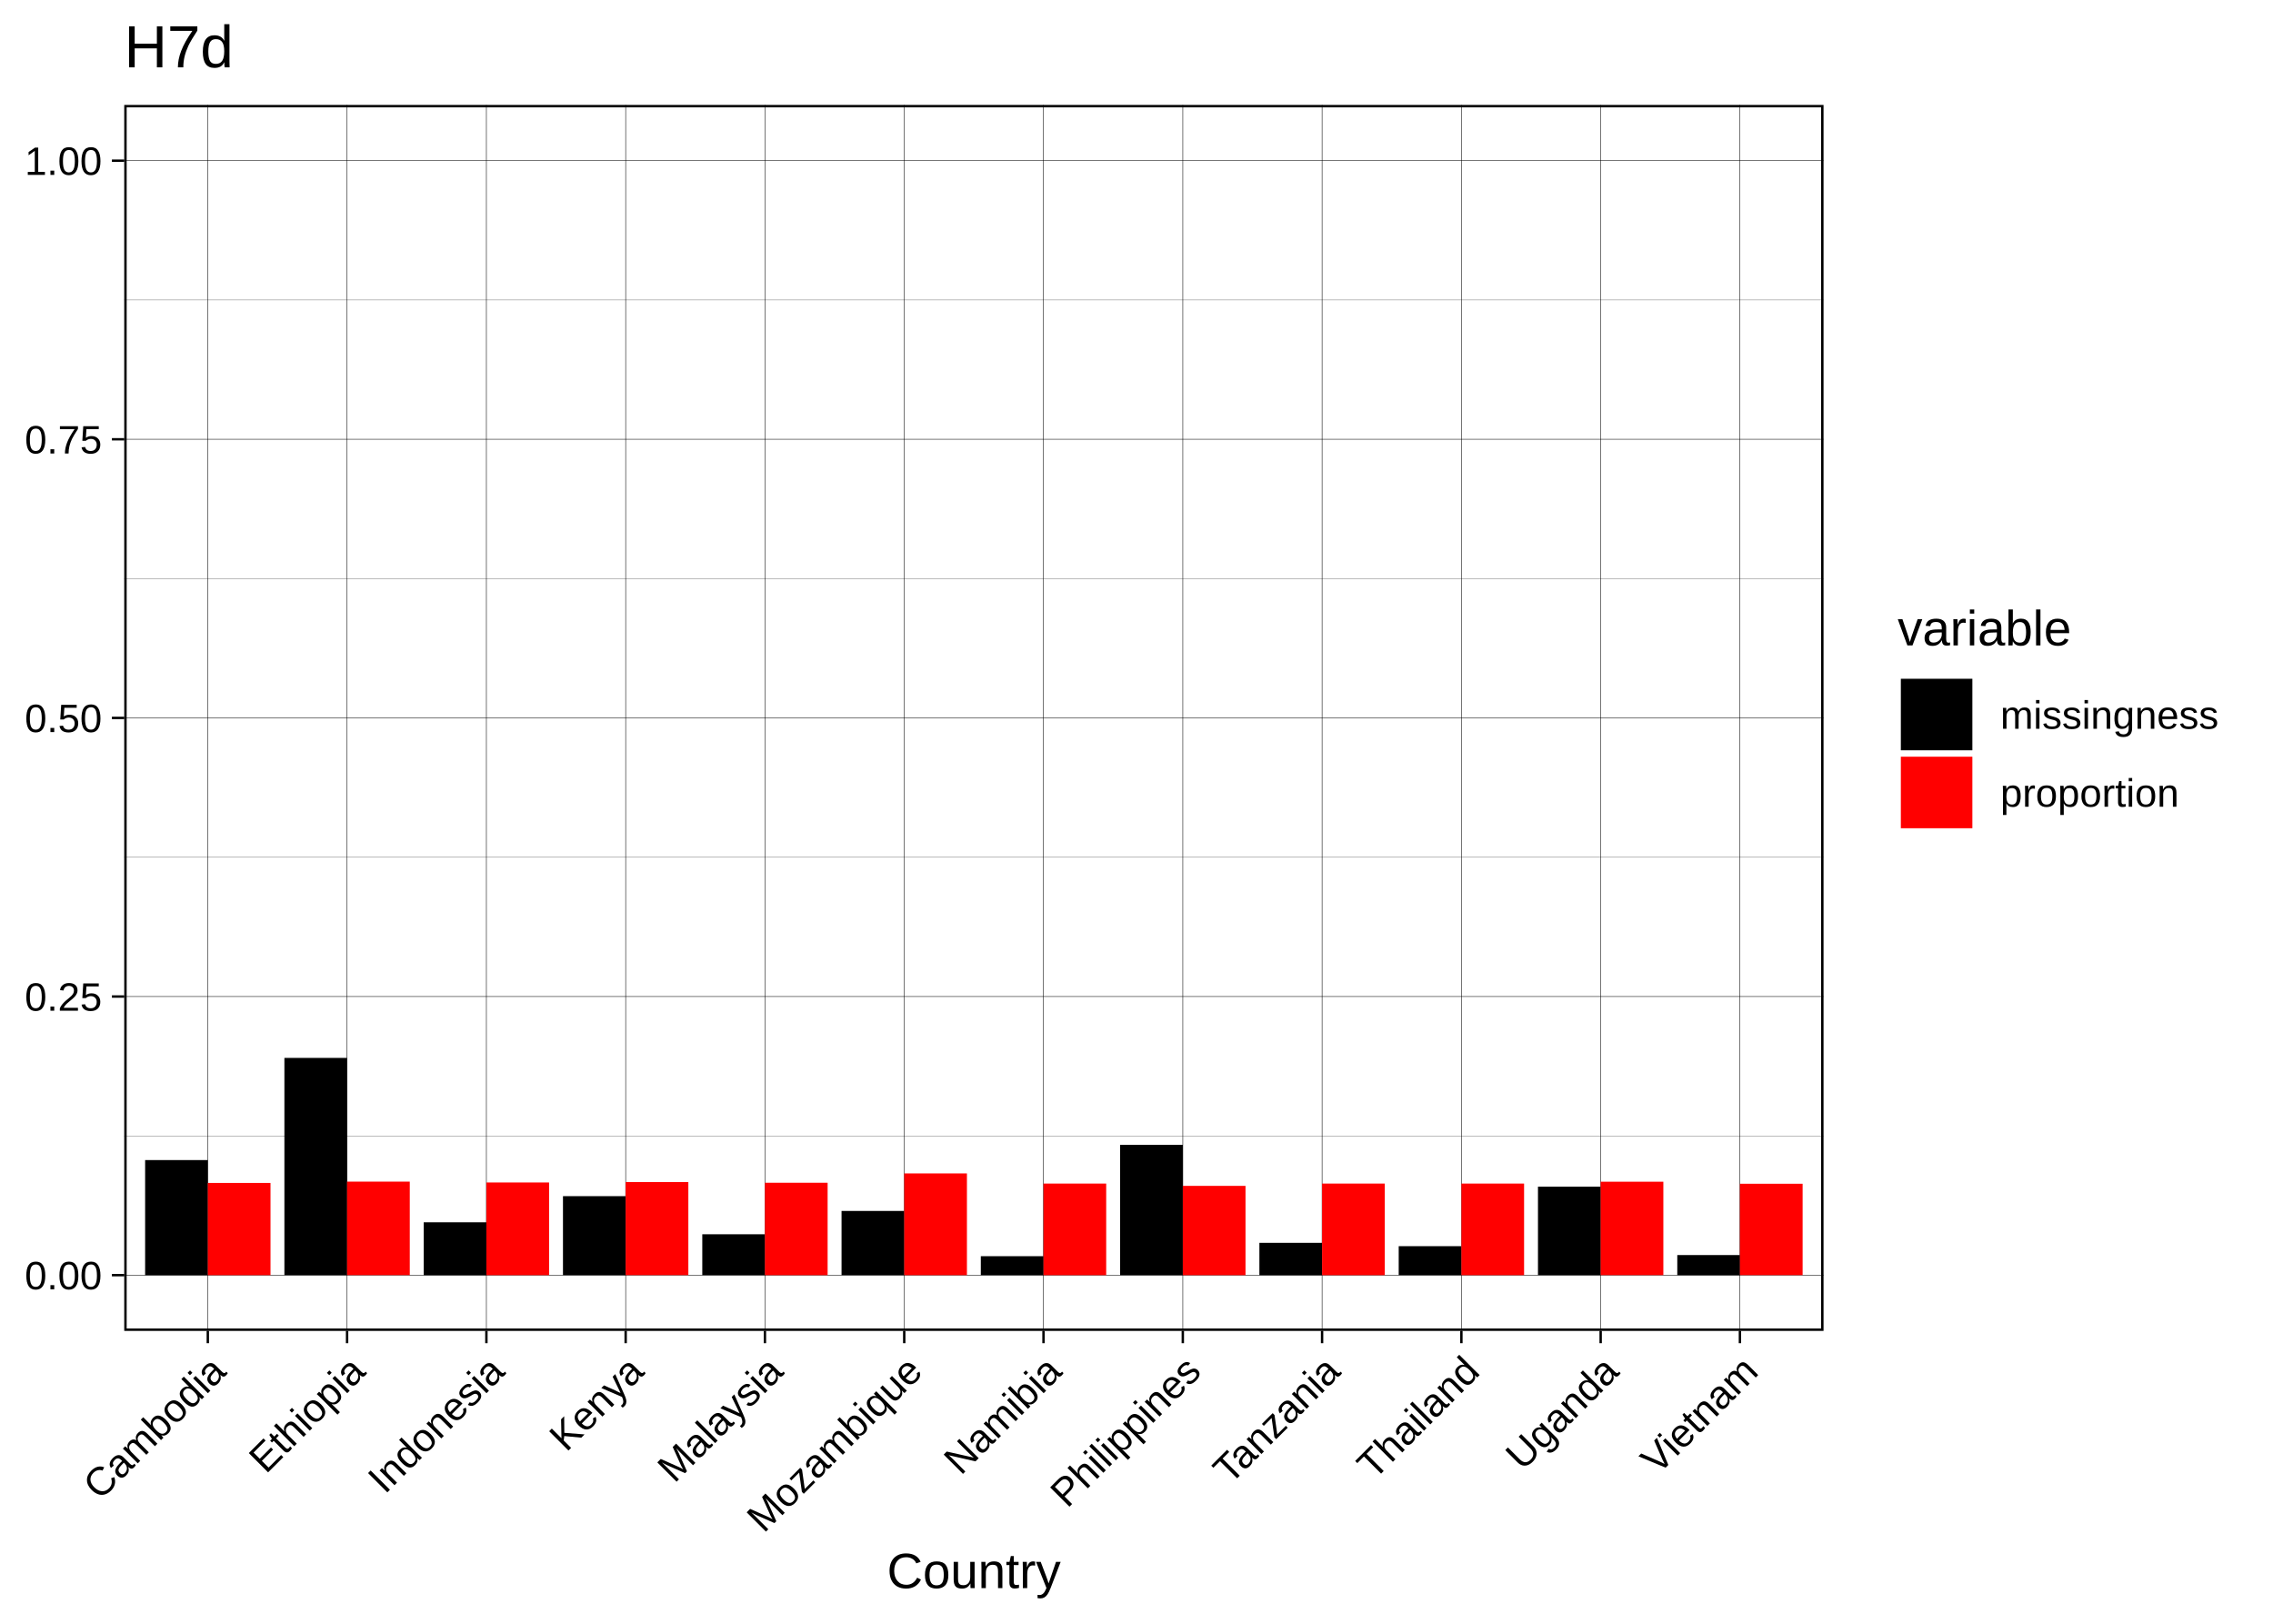
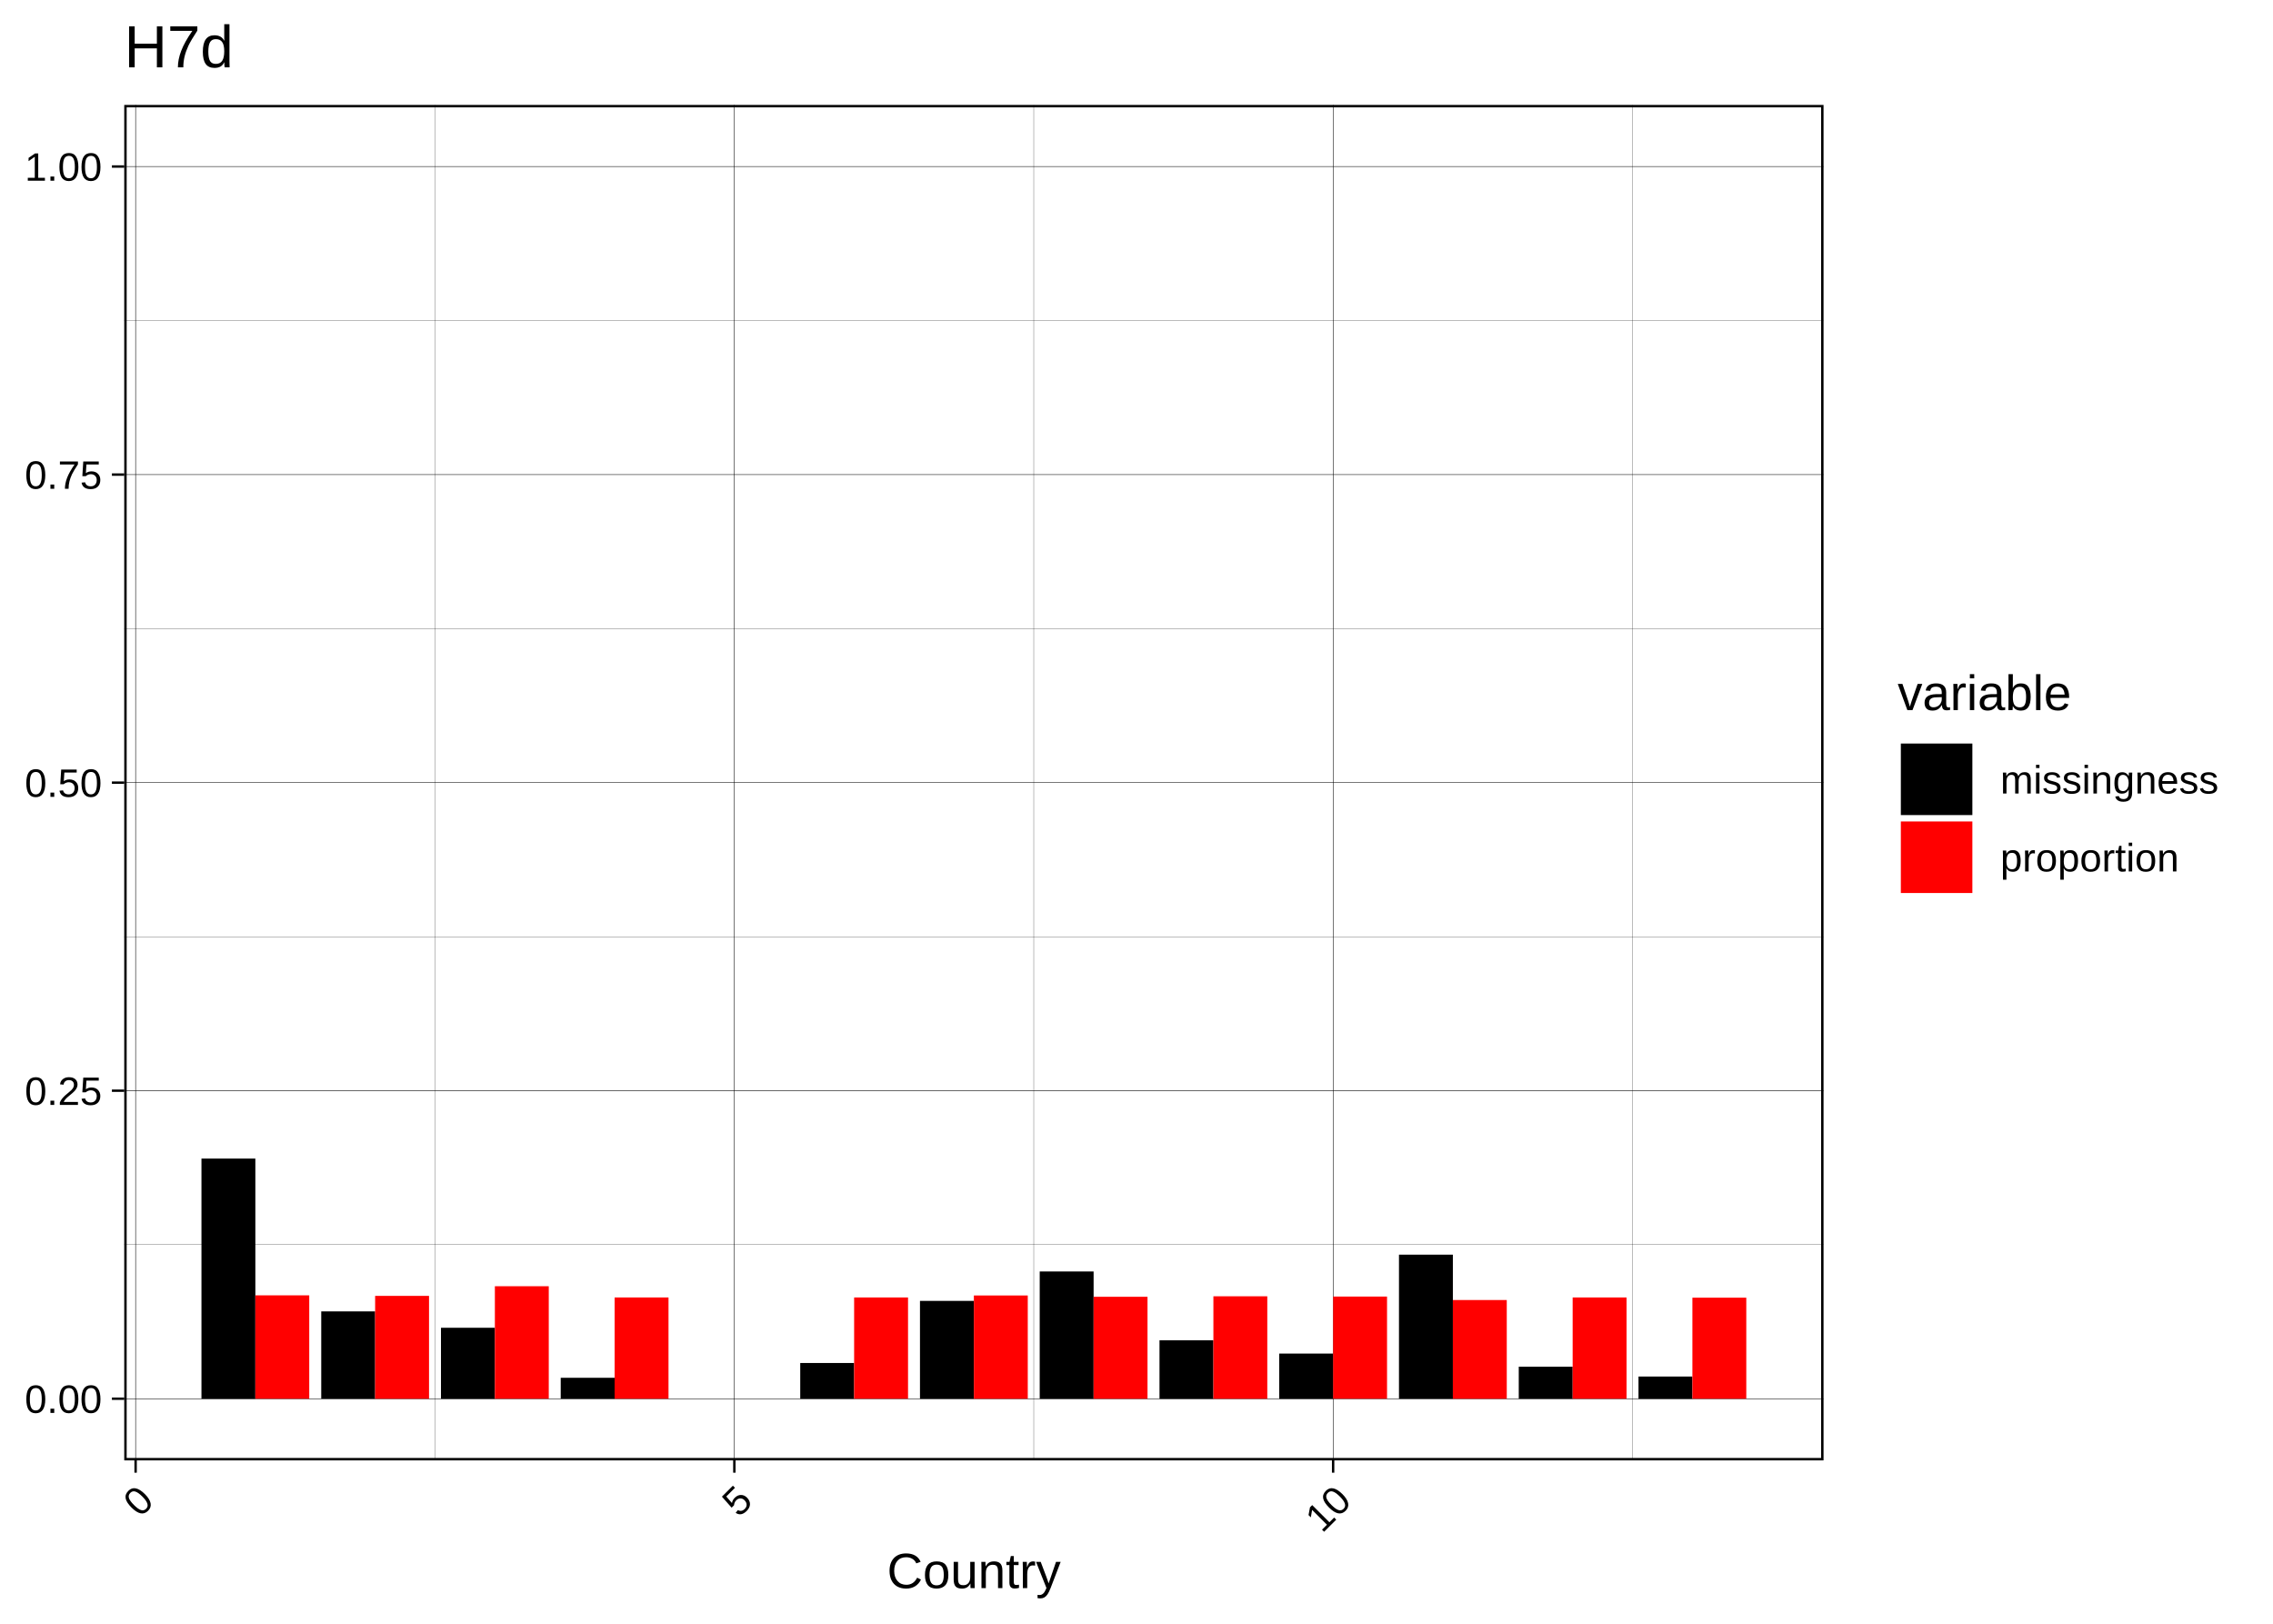
<svg xmlns="http://www.w3.org/2000/svg" class="svglite" width="504.00pt" height="360.00pt" viewBox="0 0 504.00 360.00">
  <defs>
    <style type="text/css">
    .svglite line, .svglite polyline, .svglite polygon, .svglite path, .svglite rect, .svglite circle {
      fill: none;
      stroke: #000000;
      stroke-linecap: round;
      stroke-linejoin: round;
      stroke-miterlimit: 10.00;
    }
    .svglite text {
      white-space: pre;
    }
  </style>
  </defs>
  <rect width="100%" height="100%" style="stroke: none; fill: #FFFFFF;" />
  <defs>
    <clipPath id="cpMC4wMHw1MDQuMDB8MC4wMHwzNjAuMDA=">
      <rect x="0.00" y="0.00" width="504.00" height="360.00" />
    </clipPath>
  </defs>
  <g clip-path="url(#cpMC4wMHw1MDQuMDB8MC4wMHwzNjAuMDA=)">
    <rect x="0" y="0.00" width="504.00" height="360.00" style="stroke-width: 1.07; stroke: #FFFFFF; fill: #FFFFFF;" />
  </g>
  <defs>
-     <clipPath id="cpMjcuNTV8NDA0LjMzfDIzLjI3fDI5NS4wNw==">
-       <rect x="27.55" y="23.27" width="376.79" height="271.80" />
+     <clipPath id="cpMjcuNTV8NDA0LjMzfDIzLjI3fDMyMy43Nw==">
+       <rect x="27.55" y="23.27" width="376.79" height="300.51" />
    </clipPath>
  </defs>
-   <g clip-path="url(#cpMjcuNTV8NDA0LjMzfDIzLjI3fDI5NS4wNw==)">
-     <rect x="27.55" y="23.27" width="376.79" height="271.80" style="stroke-width: 1.07; stroke: none; fill: #FFFFFF;" />
-     <polyline points="27.55,251.83 404.33,251.83 " style="stroke-width: 0.053; stroke-linecap: butt;" />
-     <polyline points="27.55,190.05 404.33,190.05 " style="stroke-width: 0.053; stroke-linecap: butt;" />
-     <polyline points="27.55,128.28 404.33,128.28 " style="stroke-width: 0.053; stroke-linecap: butt;" />
-     <polyline points="27.55,66.51 404.33,66.51 " style="stroke-width: 0.053; stroke-linecap: butt;" />
-     <polyline points="27.55,282.71 404.33,282.71 " style="stroke-width: 0.11; stroke-linecap: butt;" />
-     <polyline points="27.55,220.94 404.33,220.94 " style="stroke-width: 0.11; stroke-linecap: butt;" />
-     <polyline points="27.55,159.17 404.33,159.17 " style="stroke-width: 0.11; stroke-linecap: butt;" />
-     <polyline points="27.55,97.39 404.33,97.39 " style="stroke-width: 0.11; stroke-linecap: butt;" />
-     <polyline points="27.55,35.62 404.33,35.62 " style="stroke-width: 0.11; stroke-linecap: butt;" />
-     <polyline points="46.08,295.07 46.08,23.27 " style="stroke-width: 0.11; stroke-linecap: butt;" />
-     <polyline points="76.96,295.07 76.96,23.27 " style="stroke-width: 0.11; stroke-linecap: butt;" />
-     <polyline points="107.85,295.07 107.85,23.27 " style="stroke-width: 0.11; stroke-linecap: butt;" />
-     <polyline points="138.73,295.07 138.73,23.27 " style="stroke-width: 0.11; stroke-linecap: butt;" />
-     <polyline points="169.61,295.07 169.61,23.27 " style="stroke-width: 0.11; stroke-linecap: butt;" />
-     <polyline points="200.50,295.07 200.50,23.27 " style="stroke-width: 0.11; stroke-linecap: butt;" />
-     <polyline points="231.38,295.07 231.38,23.27 " style="stroke-width: 0.11; stroke-linecap: butt;" />
-     <polyline points="262.27,295.07 262.27,23.27 " style="stroke-width: 0.11; stroke-linecap: butt;" />
-     <polyline points="293.15,295.07 293.15,23.27 " style="stroke-width: 0.11; stroke-linecap: butt;" />
-     <polyline points="324.04,295.07 324.04,23.27 " style="stroke-width: 0.11; stroke-linecap: butt;" />
-     <polyline points="354.92,295.07 354.92,23.27 " style="stroke-width: 0.11; stroke-linecap: butt;" />
-     <polyline points="385.80,295.07 385.80,23.27 " style="stroke-width: 0.11; stroke-linecap: butt;" />
-     <rect x="63.06" y="234.55" width="13.90" height="48.16" style="stroke-width: 1.07; stroke: none; stroke-linecap: butt; stroke-linejoin: miter; fill: #000000;" />
-     <rect x="124.83" y="265.20" width="13.90" height="17.51" style="stroke-width: 1.07; stroke: none; stroke-linecap: butt; stroke-linejoin: miter; fill: #000000;" />
-     <rect x="186.60" y="268.48" width="13.90" height="14.23" style="stroke-width: 1.07; stroke: none; stroke-linecap: butt; stroke-linejoin: miter; fill: #000000;" />
-     <rect x="217.48" y="278.51" width="13.90" height="4.20" style="stroke-width: 1.07; stroke: none; stroke-linecap: butt; stroke-linejoin: miter; fill: #000000;" />
-     <rect x="279.25" y="275.55" width="13.90" height="7.17" style="stroke-width: 1.07; stroke: none; stroke-linecap: butt; stroke-linejoin: miter; fill: #000000;" />
-     <rect x="341.02" y="263.09" width="13.90" height="19.62" style="stroke-width: 1.07; stroke: none; stroke-linecap: butt; stroke-linejoin: miter; fill: #000000;" />
-     <rect x="32.18" y="257.20" width="13.90" height="25.52" style="stroke-width: 1.07; stroke: none; stroke-linecap: butt; stroke-linejoin: miter; fill: #000000;" />
-     <rect x="93.95" y="271.00" width="13.90" height="11.72" style="stroke-width: 1.07; stroke: none; stroke-linecap: butt; stroke-linejoin: miter; fill: #000000;" />
-     <rect x="155.72" y="273.65" width="13.90" height="9.06" style="stroke-width: 1.07; stroke: none; stroke-linecap: butt; stroke-linejoin: miter; fill: #000000;" />
-     <rect x="248.37" y="253.82" width="13.90" height="28.89" style="stroke-width: 1.07; stroke: none; stroke-linecap: butt; stroke-linejoin: miter; fill: #000000;" />
-     <rect x="310.14" y="276.29" width="13.90" height="6.42" style="stroke-width: 1.07; stroke: none; stroke-linecap: butt; stroke-linejoin: miter; fill: #000000;" />
-     <rect x="371.91" y="278.26" width="13.90" height="4.46" style="stroke-width: 1.07; stroke: none; stroke-linecap: butt; stroke-linejoin: miter; fill: #000000;" />
-     <rect x="76.96" y="261.98" width="13.90" height="20.73" style="stroke-width: 1.07; stroke: none; stroke-linecap: butt; stroke-linejoin: miter; fill: #FF0000;" />
-     <rect x="138.73" y="262.08" width="13.90" height="20.63" style="stroke-width: 1.07; stroke: none; stroke-linecap: butt; stroke-linejoin: miter; fill: #FF0000;" />
-     <rect x="200.50" y="260.16" width="13.90" height="22.56" style="stroke-width: 1.07; stroke: none; stroke-linecap: butt; stroke-linejoin: miter; fill: #FF0000;" />
-     <rect x="231.38" y="262.41" width="13.90" height="20.31" style="stroke-width: 1.07; stroke: none; stroke-linecap: butt; stroke-linejoin: miter; fill: #FF0000;" />
-     <rect x="293.15" y="262.41" width="13.90" height="20.31" style="stroke-width: 1.07; stroke: none; stroke-linecap: butt; stroke-linejoin: miter; fill: #FF0000;" />
-     <rect x="354.92" y="262.00" width="13.90" height="20.71" style="stroke-width: 1.07; stroke: none; stroke-linecap: butt; stroke-linejoin: miter; fill: #FF0000;" />
-     <rect x="46.08" y="262.27" width="13.90" height="20.45" style="stroke-width: 1.07; stroke: none; stroke-linecap: butt; stroke-linejoin: miter; fill: #FF0000;" />
-     <rect x="107.85" y="262.17" width="13.90" height="20.55" style="stroke-width: 1.07; stroke: none; stroke-linecap: butt; stroke-linejoin: miter; fill: #FF0000;" />
-     <rect x="169.61" y="262.23" width="13.90" height="20.49" style="stroke-width: 1.07; stroke: none; stroke-linecap: butt; stroke-linejoin: miter; fill: #FF0000;" />
-     <rect x="262.27" y="262.92" width="13.90" height="19.80" style="stroke-width: 1.07; stroke: none; stroke-linecap: butt; stroke-linejoin: miter; fill: #FF0000;" />
-     <rect x="324.04" y="262.41" width="13.90" height="20.31" style="stroke-width: 1.07; stroke: none; stroke-linecap: butt; stroke-linejoin: miter; fill: #FF0000;" />
-     <rect x="385.80" y="262.45" width="13.90" height="20.26" style="stroke-width: 1.07; stroke: none; stroke-linecap: butt; stroke-linejoin: miter; fill: #FF0000;" />
-     <rect x="27.55" y="23.27" width="376.79" height="271.80" style="stroke-width: 1.07;" />
+   <g clip-path="url(#cpMjcuNTV8NDA0LjMzfDIzLjI3fDMyMy43Nw==)">
+     <rect x="27.55" y="23.27" width="376.79" height="300.51" style="stroke-width: 1.07; stroke: none; fill: #FFFFFF;" />
+     <polyline points="27.55,275.97 404.33,275.97 " style="stroke-width: 0.053; stroke-linecap: butt;" />
+     <polyline points="27.55,207.67 404.33,207.67 " style="stroke-width: 0.053; stroke-linecap: butt;" />
+     <polyline points="27.55,139.37 404.33,139.37 " style="stroke-width: 0.053; stroke-linecap: butt;" />
+     <polyline points="27.55,71.07 404.33,71.07 " style="stroke-width: 0.053; stroke-linecap: butt;" />
+     <polyline points="96.45,323.77 96.45,23.27 " style="stroke-width: 0.053; stroke-linecap: butt;" />
+     <polyline points="229.22,323.77 229.22,23.27 " style="stroke-width: 0.053; stroke-linecap: butt;" />
+     <polyline points="361.98,323.77 361.98,23.27 " style="stroke-width: 0.053; stroke-linecap: butt;" />
+     <polyline points="27.55,310.11 404.33,310.11 " style="stroke-width: 0.11; stroke-linecap: butt;" />
+     <polyline points="27.55,241.82 404.33,241.82 " style="stroke-width: 0.11; stroke-linecap: butt;" />
+     <polyline points="27.55,173.52 404.33,173.52 " style="stroke-width: 0.11; stroke-linecap: butt;" />
+     <polyline points="27.55,105.22 404.33,105.22 " style="stroke-width: 0.11; stroke-linecap: butt;" />
+     <polyline points="27.55,36.92 404.33,36.92 " style="stroke-width: 0.11; stroke-linecap: butt;" />
+     <polyline points="30.07,323.77 30.07,23.27 " style="stroke-width: 0.11; stroke-linecap: butt;" />
+     <polyline points="162.83,323.77 162.83,23.27 " style="stroke-width: 0.11; stroke-linecap: butt;" />
+     <polyline points="295.60,323.77 295.60,23.27 " style="stroke-width: 0.11; stroke-linecap: butt;" />
+     <rect x="44.67" y="256.87" width="11.95" height="53.25" style="stroke-width: 1.07; stroke: none; stroke-linecap: butt; stroke-linejoin: miter; fill: #000000;" />
+     <rect x="71.23" y="290.75" width="11.95" height="19.36" style="stroke-width: 1.07; stroke: none; stroke-linecap: butt; stroke-linejoin: miter; fill: #000000;" />
+     <rect x="97.78" y="294.38" width="11.95" height="15.74" style="stroke-width: 1.07; stroke: none; stroke-linecap: butt; stroke-linejoin: miter; fill: #000000;" />
+     <rect x="124.33" y="305.47" width="11.95" height="4.64" style="stroke-width: 1.07; stroke: none; stroke-linecap: butt; stroke-linejoin: miter; fill: #000000;" />
+     <rect x="177.44" y="302.19" width="11.95" height="7.92" style="stroke-width: 1.07; stroke: none; stroke-linecap: butt; stroke-linejoin: miter; fill: #000000;" />
+     <rect x="203.99" y="288.42" width="11.95" height="21.69" style="stroke-width: 1.07; stroke: none; stroke-linecap: butt; stroke-linejoin: miter; fill: #000000;" />
+     <rect x="230.54" y="281.90" width="11.95" height="28.21" style="stroke-width: 1.07; stroke: none; stroke-linecap: butt; stroke-linejoin: miter; fill: #000000;" />
+     <rect x="257.10" y="297.16" width="11.95" height="12.96" style="stroke-width: 1.07; stroke: none; stroke-linecap: butt; stroke-linejoin: miter; fill: #000000;" />
+     <rect x="283.65" y="300.10" width="11.95" height="10.02" style="stroke-width: 1.07; stroke: none; stroke-linecap: butt; stroke-linejoin: miter; fill: #000000;" />
+     <rect x="310.20" y="278.17" width="11.95" height="31.94" style="stroke-width: 1.07; stroke: none; stroke-linecap: butt; stroke-linejoin: miter; fill: #000000;" />
+     <rect x="336.76" y="303.01" width="11.95" height="7.10" style="stroke-width: 1.07; stroke: none; stroke-linecap: butt; stroke-linejoin: miter; fill: #000000;" />
+     <rect x="363.31" y="305.19" width="11.95" height="4.93" style="stroke-width: 1.07; stroke: none; stroke-linecap: butt; stroke-linejoin: miter; fill: #000000;" />
+     <rect x="56.62" y="287.19" width="11.95" height="22.92" style="stroke-width: 1.07; stroke: none; stroke-linecap: butt; stroke-linejoin: miter; fill: #FF0000;" />
+     <rect x="83.18" y="287.31" width="11.95" height="22.81" style="stroke-width: 1.07; stroke: none; stroke-linecap: butt; stroke-linejoin: miter; fill: #FF0000;" />
+     <rect x="109.73" y="285.17" width="11.95" height="24.94" style="stroke-width: 1.07; stroke: none; stroke-linecap: butt; stroke-linejoin: miter; fill: #FF0000;" />
+     <rect x="136.28" y="287.66" width="11.95" height="22.45" style="stroke-width: 1.07; stroke: none; stroke-linecap: butt; stroke-linejoin: miter; fill: #FF0000;" />
+     <rect x="189.39" y="287.66" width="11.95" height="22.45" style="stroke-width: 1.07; stroke: none; stroke-linecap: butt; stroke-linejoin: miter; fill: #FF0000;" />
+     <rect x="215.94" y="287.22" width="11.95" height="22.90" style="stroke-width: 1.07; stroke: none; stroke-linecap: butt; stroke-linejoin: miter; fill: #FF0000;" />
+     <rect x="242.49" y="287.51" width="11.95" height="22.61" style="stroke-width: 1.07; stroke: none; stroke-linecap: butt; stroke-linejoin: miter; fill: #FF0000;" />
+     <rect x="269.05" y="287.40" width="11.95" height="22.72" style="stroke-width: 1.07; stroke: none; stroke-linecap: butt; stroke-linejoin: miter; fill: #FF0000;" />
+     <rect x="295.60" y="287.46" width="11.95" height="22.65" style="stroke-width: 1.07; stroke: none; stroke-linecap: butt; stroke-linejoin: miter; fill: #FF0000;" />
+     <rect x="322.15" y="288.23" width="11.95" height="21.89" style="stroke-width: 1.07; stroke: none; stroke-linecap: butt; stroke-linejoin: miter; fill: #FF0000;" />
+     <rect x="348.71" y="287.66" width="11.95" height="22.45" style="stroke-width: 1.07; stroke: none; stroke-linecap: butt; stroke-linejoin: miter; fill: #FF0000;" />
+     <rect x="375.26" y="287.71" width="11.95" height="22.40" style="stroke-width: 1.07; stroke: none; stroke-linecap: butt; stroke-linejoin: miter; fill: #FF0000;" />
+     <rect x="27.55" y="23.27" width="376.79" height="300.51" style="stroke-width: 1.07;" />
  </g>
  <g clip-path="url(#cpMC4wMHw1MDQuMDB8MC4wMHwzNjAuMDA=)">
-     <text x="22.62" y="285.86" text-anchor="end" style="font-size: 8.80px; font-family: &quot;Arial&quot;;" textLength="17.14px" lengthAdjust="spacingAndGlyphs">0.00</text>
-     <text x="22.62" y="224.09" text-anchor="end" style="font-size: 8.80px; font-family: &quot;Arial&quot;;" textLength="17.14px" lengthAdjust="spacingAndGlyphs">0.25</text>
-     <text x="22.62" y="162.32" text-anchor="end" style="font-size: 8.80px; font-family: &quot;Arial&quot;;" textLength="17.14px" lengthAdjust="spacingAndGlyphs">0.50</text>
-     <text x="22.62" y="100.54" text-anchor="end" style="font-size: 8.80px; font-family: &quot;Arial&quot;;" textLength="17.14px" lengthAdjust="spacingAndGlyphs">0.75</text>
-     <text x="22.62" y="38.77" text-anchor="end" style="font-size: 8.80px; font-family: &quot;Arial&quot;;" textLength="17.14px" lengthAdjust="spacingAndGlyphs">1.00</text>
-     <polyline points="24.81,282.71 27.55,282.71 " style="stroke-width: 0.53; stroke-linecap: butt;" />
-     <polyline points="24.81,220.94 27.55,220.94 " style="stroke-width: 0.53; stroke-linecap: butt;" />
-     <polyline points="24.81,159.17 27.55,159.17 " style="stroke-width: 0.53; stroke-linecap: butt;" />
-     <polyline points="24.81,97.39 27.55,97.39 " style="stroke-width: 0.53; stroke-linecap: butt;" />
-     <polyline points="24.81,35.62 27.55,35.62 " style="stroke-width: 0.53; stroke-linecap: butt;" />
-     <polyline points="46.08,297.81 46.08,295.07 " style="stroke-width: 0.53; stroke-linecap: butt;" />
-     <polyline points="76.96,297.81 76.96,295.07 " style="stroke-width: 0.53; stroke-linecap: butt;" />
-     <polyline points="107.85,297.81 107.85,295.07 " style="stroke-width: 0.53; stroke-linecap: butt;" />
-     <polyline points="138.73,297.81 138.73,295.07 " style="stroke-width: 0.53; stroke-linecap: butt;" />
-     <polyline points="169.61,297.81 169.61,295.07 " style="stroke-width: 0.53; stroke-linecap: butt;" />
-     <polyline points="200.50,297.81 200.50,295.07 " style="stroke-width: 0.53; stroke-linecap: butt;" />
-     <polyline points="231.38,297.81 231.38,295.07 " style="stroke-width: 0.53; stroke-linecap: butt;" />
-     <polyline points="262.27,297.81 262.27,295.07 " style="stroke-width: 0.53; stroke-linecap: butt;" />
-     <polyline points="293.15,297.81 293.15,295.07 " style="stroke-width: 0.53; stroke-linecap: butt;" />
-     <polyline points="324.04,297.81 324.04,295.07 " style="stroke-width: 0.53; stroke-linecap: butt;" />
-     <polyline points="354.92,297.81 354.92,295.07 " style="stroke-width: 0.53; stroke-linecap: butt;" />
-     <polyline points="385.80,297.81 385.80,295.07 " style="stroke-width: 0.53; stroke-linecap: butt;" />
-     <text transform="translate(50.53,304.46) rotate(-45)" text-anchor="end" style="font-size: 8.80px; font-family: &quot;Arial&quot;;" textLength="40.11px" lengthAdjust="spacingAndGlyphs">Cambodia</text>
-     <text transform="translate(81.42,304.46) rotate(-45)" text-anchor="end" style="font-size: 8.80px; font-family: &quot;Arial&quot;;" textLength="31.80px" lengthAdjust="spacingAndGlyphs">Ethiopia</text>
-     <text transform="translate(112.30,304.46) rotate(-45)" text-anchor="end" style="font-size: 8.80px; font-family: &quot;Arial&quot;;" textLength="38.17px" lengthAdjust="spacingAndGlyphs">Indonesia</text>
-     <text transform="translate(143.18,304.46) rotate(-45)" text-anchor="end" style="font-size: 8.80px; font-family: &quot;Arial&quot;;" textLength="24.96px" lengthAdjust="spacingAndGlyphs">Kenya</text>
-     <text transform="translate(174.07,304.46) rotate(-45)" text-anchor="end" style="font-size: 8.80px; font-family: &quot;Arial&quot;;" textLength="34.72px" lengthAdjust="spacingAndGlyphs">Malaysia</text>
-     <text transform="translate(204.95,304.46) rotate(-45)" text-anchor="end" style="font-size: 8.80px; font-family: &quot;Arial&quot;;" textLength="50.39px" lengthAdjust="spacingAndGlyphs">Mozambique</text>
-     <text transform="translate(235.84,304.46) rotate(-45)" text-anchor="end" style="font-size: 8.80px; font-family: &quot;Arial&quot;;" textLength="32.27px" lengthAdjust="spacingAndGlyphs">Namibia</text>
-     <text transform="translate(266.72,304.46) rotate(-45)" text-anchor="end" style="font-size: 8.80px; font-family: &quot;Arial&quot;;" textLength="42.55px" lengthAdjust="spacingAndGlyphs">Philippines</text>
-     <text transform="translate(297.61,304.46) rotate(-45)" text-anchor="end" style="font-size: 8.80px; font-family: &quot;Arial&quot;;" textLength="35.23px" lengthAdjust="spacingAndGlyphs">Tanzania</text>
-     <text transform="translate(328.49,304.46) rotate(-45)" text-anchor="end" style="font-size: 8.80px; font-family: &quot;Arial&quot;;" textLength="33.75px" lengthAdjust="spacingAndGlyphs">Thailand</text>
-     <text transform="translate(359.37,304.46) rotate(-45)" text-anchor="end" style="font-size: 8.80px; font-family: &quot;Arial&quot;;" textLength="30.83px" lengthAdjust="spacingAndGlyphs">Uganda</text>
-     <text transform="translate(390.26,304.46) rotate(-45)" text-anchor="end" style="font-size: 8.80px; font-family: &quot;Arial&quot;;" textLength="32.13px" lengthAdjust="spacingAndGlyphs">Vietnam</text>
+     <text x="22.62" y="313.26" text-anchor="end" style="font-size: 8.80px; font-family: &quot;Arial&quot;;" textLength="17.14px" lengthAdjust="spacingAndGlyphs">0.00</text>
+     <text x="22.62" y="244.97" text-anchor="end" style="font-size: 8.80px; font-family: &quot;Arial&quot;;" textLength="17.14px" lengthAdjust="spacingAndGlyphs">0.25</text>
+     <text x="22.62" y="176.67" text-anchor="end" style="font-size: 8.80px; font-family: &quot;Arial&quot;;" textLength="17.14px" lengthAdjust="spacingAndGlyphs">0.50</text>
+     <text x="22.62" y="108.37" text-anchor="end" style="font-size: 8.80px; font-family: &quot;Arial&quot;;" textLength="17.14px" lengthAdjust="spacingAndGlyphs">0.75</text>
+     <text x="22.62" y="40.07" text-anchor="end" style="font-size: 8.80px; font-family: &quot;Arial&quot;;" textLength="17.14px" lengthAdjust="spacingAndGlyphs">1.00</text>
+     <polyline points="24.81,310.11 27.55,310.11 " style="stroke-width: 0.53; stroke-linecap: butt;" />
+     <polyline points="24.81,241.82 27.55,241.82 " style="stroke-width: 0.53; stroke-linecap: butt;" />
+     <polyline points="24.81,173.52 27.55,173.52 " style="stroke-width: 0.53; stroke-linecap: butt;" />
+     <polyline points="24.81,105.22 27.55,105.22 " style="stroke-width: 0.53; stroke-linecap: butt;" />
+     <polyline points="24.81,36.92 27.55,36.92 " style="stroke-width: 0.53; stroke-linecap: butt;" />
+     <polyline points="30.07,326.51 30.07,323.77 " style="stroke-width: 0.53; stroke-linecap: butt;" />
+     <polyline points="162.83,326.51 162.83,323.77 " style="stroke-width: 0.53; stroke-linecap: butt;" />
+     <polyline points="295.60,326.51 295.60,323.77 " style="stroke-width: 0.53; stroke-linecap: butt;" />
+     <text transform="translate(34.52,333.16) rotate(-45)" text-anchor="end" style="font-size: 8.80px; font-family: &quot;Arial&quot;;" textLength="4.90px" lengthAdjust="spacingAndGlyphs">0</text>
+     <text transform="translate(167.29,333.16) rotate(-45)" text-anchor="end" style="font-size: 8.80px; font-family: &quot;Arial&quot;;" textLength="4.90px" lengthAdjust="spacingAndGlyphs">5</text>
+     <text transform="translate(300.05,333.16) rotate(-45)" text-anchor="end" style="font-size: 8.80px; font-family: &quot;Arial&quot;;" textLength="9.79px" lengthAdjust="spacingAndGlyphs">10</text>
    <text x="215.94" y="352.10" text-anchor="middle" style="font-size: 11.00px; font-family: &quot;Arial&quot;;" textLength="38.53px" lengthAdjust="spacingAndGlyphs">Country</text>
-     <rect x="415.29" y="128.51" width="83.23" height="61.32" style="stroke-width: 1.07; stroke: none; fill: #FFFFFF;" />
-     <text x="420.77" y="143.09" style="font-size: 11.00px; font-family: &quot;Arial&quot;;" textLength="38.53px" lengthAdjust="spacingAndGlyphs">variable</text>
-     <rect x="420.77" y="149.79" width="17.28" height="17.28" style="stroke-width: 1.07; stroke: none; fill: #FFFFFF;" />
-     <rect x="421.48" y="150.49" width="15.86" height="15.86" style="stroke-width: 1.07; stroke: none; stroke-linecap: butt; stroke-linejoin: miter; fill: #000000;" />
-     <rect x="420.77" y="167.07" width="17.28" height="17.28" style="stroke-width: 1.07; stroke: none; fill: #FFFFFF;" />
-     <rect x="421.48" y="167.77" width="15.86" height="15.86" style="stroke-width: 1.07; stroke: none; stroke-linecap: butt; stroke-linejoin: miter; fill: #FF0000;" />
-     <text x="443.53" y="161.58" style="font-size: 8.80px; font-family: &quot;Arial&quot;;" textLength="48.41px" lengthAdjust="spacingAndGlyphs">missingness</text>
-     <text x="443.53" y="178.86" style="font-size: 8.80px; font-family: &quot;Arial&quot;;" textLength="39.64px" lengthAdjust="spacingAndGlyphs">proportion</text>
+     <rect x="415.29" y="142.86" width="83.23" height="61.32" style="stroke-width: 1.07; stroke: none; fill: #FFFFFF;" />
+     <text x="420.77" y="157.44" style="font-size: 11.00px; font-family: &quot;Arial&quot;;" textLength="38.53px" lengthAdjust="spacingAndGlyphs">variable</text>
+     <rect x="420.77" y="164.14" width="17.28" height="17.28" style="stroke-width: 1.07; stroke: none; fill: #FFFFFF;" />
+     <rect x="421.48" y="164.85" width="15.86" height="15.86" style="stroke-width: 1.07; stroke: none; stroke-linecap: butt; stroke-linejoin: miter; fill: #000000;" />
+     <rect x="420.77" y="181.42" width="17.28" height="17.28" style="stroke-width: 1.07; stroke: none; fill: #FFFFFF;" />
+     <rect x="421.48" y="182.13" width="15.86" height="15.86" style="stroke-width: 1.07; stroke: none; stroke-linecap: butt; stroke-linejoin: miter; fill: #FF0000;" />
+     <text x="443.53" y="175.93" style="font-size: 8.80px; font-family: &quot;Arial&quot;;" textLength="48.41px" lengthAdjust="spacingAndGlyphs">missingness</text>
+     <text x="443.53" y="193.21" style="font-size: 8.80px; font-family: &quot;Arial&quot;;" textLength="39.64px" lengthAdjust="spacingAndGlyphs">proportion</text>
    <text x="27.55" y="14.93" style="font-size: 13.20px; font-family: &quot;Arial&quot;;" textLength="24.20px" lengthAdjust="spacingAndGlyphs">H7d</text>
  </g>
</svg>
